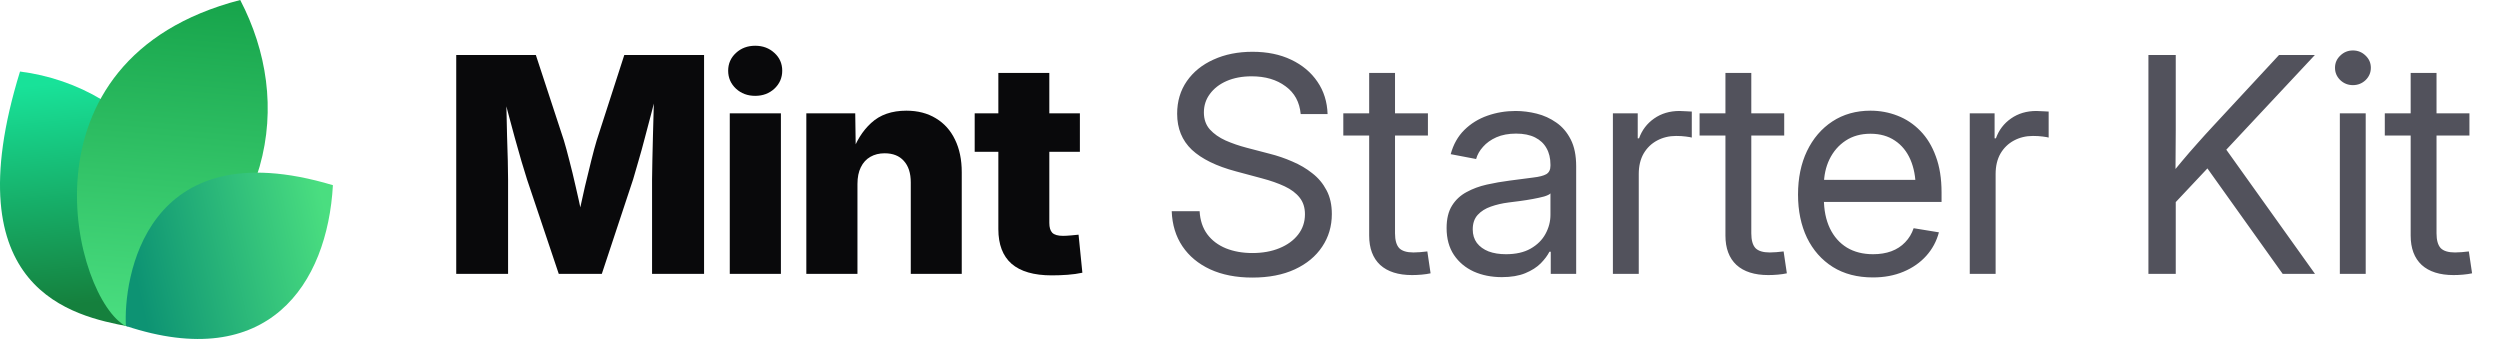
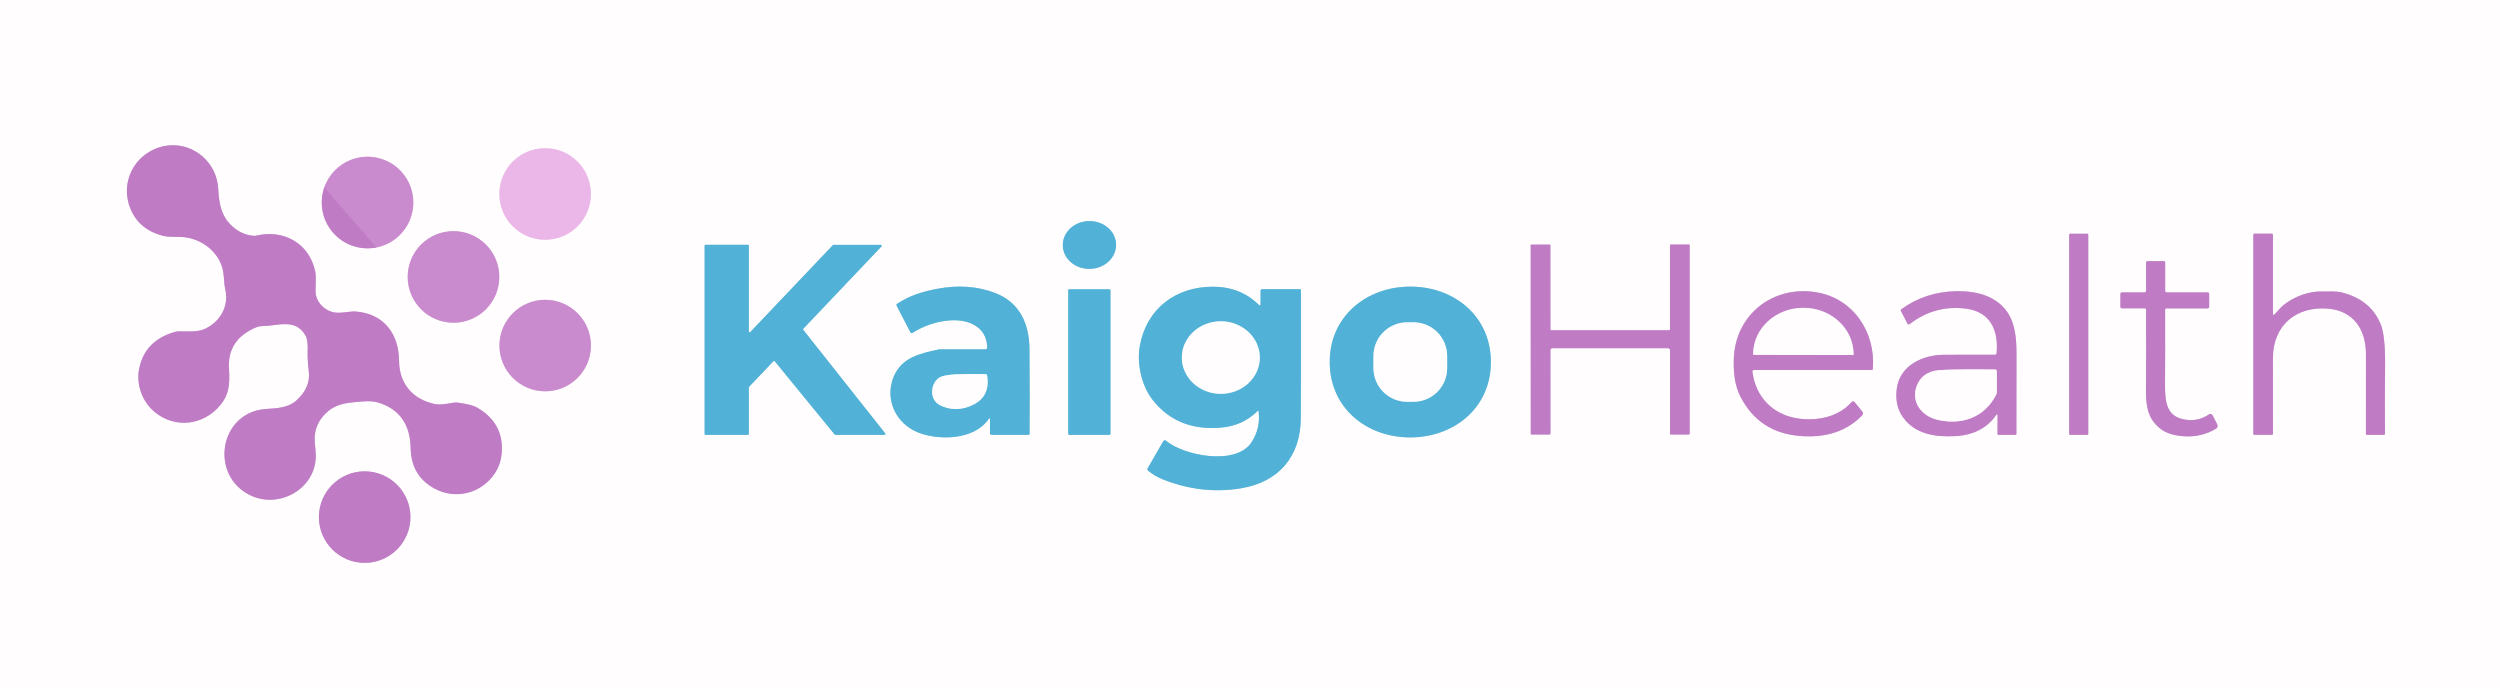
- <svg xmlns="http://www.w3.org/2000/svg" width="177" height="24" viewBox="0 0 177 24" fill="none">
-   <path d="M9.061 23.108C5.268 22.377 -3.391 20.627 1.417 5.064C9.634 6.099 16.973 14.064 9.061 23.108Z" fill="url(#paint0_linear_17557_2020)" />
-   <path d="M8.919 23.094C5.276 21.222 0.784 4.209 17.007 0C20.757 7.193 19.621 16.545 8.919 23.094Z" fill="url(#paint1_linear_17557_2020)" />
-   <path d="M8.914 23.079C8.735 19.882 10.159 9.085 23.57 13.111C23.181 20.123 18.984 26.418 8.914 23.079Z" fill="url(#paint2_linear_17557_2020)" />
-   <path d="M32.301 19.392V3.894H37.938L39.925 9.948C40.036 10.315 40.164 10.787 40.31 11.362C40.462 11.938 40.611 12.552 40.757 13.204C40.91 13.855 41.048 14.483 41.173 15.086C41.305 15.682 41.412 16.192 41.495 16.615H40.695C40.771 16.192 40.871 15.682 40.996 15.086C41.128 14.49 41.267 13.866 41.412 13.214C41.565 12.562 41.714 11.948 41.86 11.373C42.005 10.79 42.133 10.315 42.244 9.948L44.2 3.894H49.848V19.392H46.166V12.704C46.166 12.357 46.173 11.917 46.187 11.383C46.2 10.849 46.214 10.27 46.228 9.646C46.249 9.022 46.266 8.391 46.28 7.753C46.301 7.115 46.311 6.519 46.311 5.964H46.623C46.485 6.561 46.332 7.181 46.166 7.826C45.999 8.471 45.833 9.102 45.666 9.719C45.507 10.336 45.351 10.901 45.198 11.414C45.053 11.928 44.928 12.357 44.824 12.704L42.608 19.392H39.561L37.314 12.704C37.203 12.357 37.072 11.928 36.919 11.414C36.773 10.901 36.614 10.34 36.441 9.729C36.274 9.112 36.104 8.481 35.931 7.836C35.764 7.192 35.608 6.567 35.463 5.964H35.827C35.834 6.512 35.844 7.105 35.858 7.743C35.872 8.374 35.886 9.005 35.9 9.636C35.92 10.26 35.938 10.839 35.952 11.373C35.965 11.907 35.972 12.351 35.972 12.704V19.392H32.301ZM51.668 19.392V8.024H55.288V19.392H51.668ZM53.468 6.786C52.927 6.786 52.473 6.616 52.105 6.276C51.738 5.93 51.554 5.507 51.554 5.007C51.554 4.508 51.738 4.088 52.105 3.749C52.473 3.409 52.927 3.239 53.468 3.239C54.009 3.239 54.463 3.409 54.83 3.749C55.198 4.082 55.382 4.501 55.382 5.007C55.382 5.507 55.198 5.93 54.83 6.276C54.463 6.616 54.009 6.786 53.468 6.786ZM60.708 13.027V19.392H57.088V8.024H60.551L60.593 10.967H60.281C60.593 10.024 61.061 9.268 61.685 8.7C62.309 8.124 63.138 7.836 64.171 7.836C64.975 7.836 65.672 8.017 66.262 8.377C66.851 8.731 67.302 9.234 67.614 9.885C67.933 10.537 68.092 11.307 68.092 12.194V19.392H64.483V12.912C64.483 12.26 64.32 11.754 63.994 11.394C63.675 11.033 63.221 10.853 62.632 10.853C62.25 10.853 61.914 10.936 61.623 11.102C61.332 11.269 61.106 11.515 60.947 11.841C60.787 12.16 60.708 12.555 60.708 13.027ZM76.456 8.024V10.749H69.008V8.024H76.456ZM70.683 5.163H74.292V15.783C74.292 16.102 74.361 16.334 74.5 16.48C74.646 16.625 74.899 16.698 75.259 16.698C75.405 16.698 75.596 16.688 75.831 16.667C76.074 16.646 76.251 16.629 76.362 16.615L76.632 19.309C76.313 19.378 75.963 19.427 75.582 19.455C75.207 19.482 74.836 19.496 74.469 19.496C73.2 19.496 72.25 19.222 71.619 18.674C70.995 18.127 70.683 17.308 70.683 16.22V5.163Z" fill="#09090B" />
-   <path d="M88.667 19.652C87.523 19.652 86.528 19.458 85.682 19.07C84.843 18.681 84.188 18.137 83.716 17.437C83.245 16.736 82.992 15.908 82.957 14.951H84.933C84.968 15.596 85.148 16.14 85.474 16.584C85.8 17.021 86.24 17.354 86.795 17.582C87.35 17.804 87.974 17.915 88.667 17.915C89.388 17.915 90.026 17.801 90.581 17.572C91.143 17.343 91.583 17.024 91.902 16.615C92.228 16.199 92.391 15.717 92.391 15.169C92.391 14.698 92.266 14.306 92.017 13.994C91.767 13.675 91.413 13.408 90.956 13.193C90.498 12.978 89.954 12.787 89.323 12.621L87.502 12.132C86.123 11.765 85.082 11.255 84.382 10.603C83.689 9.944 83.342 9.095 83.342 8.055C83.342 7.174 83.571 6.404 84.028 5.746C84.486 5.087 85.117 4.577 85.921 4.217C86.726 3.849 87.645 3.666 88.678 3.666C89.718 3.666 90.63 3.853 91.413 4.227C92.204 4.602 92.824 5.122 93.275 5.787C93.726 6.446 93.965 7.209 93.993 8.076H92.089C92.013 7.23 91.656 6.574 91.018 6.11C90.387 5.638 89.586 5.403 88.615 5.403C87.95 5.403 87.36 5.513 86.847 5.735C86.341 5.957 85.946 6.262 85.661 6.651C85.377 7.032 85.235 7.469 85.235 7.961C85.235 8.447 85.377 8.849 85.661 9.168C85.946 9.48 86.317 9.74 86.774 9.948C87.232 10.149 87.724 10.319 88.251 10.457L89.884 10.884C90.439 11.023 90.977 11.206 91.496 11.435C92.023 11.657 92.495 11.934 92.911 12.267C93.334 12.593 93.67 12.995 93.92 13.474C94.17 13.945 94.294 14.504 94.294 15.149C94.294 16.015 94.066 16.788 93.608 17.468C93.157 18.148 92.512 18.681 91.673 19.07C90.834 19.458 89.832 19.652 88.667 19.652ZM101.097 8.024V9.594H95.106V8.024H101.097ZM96.937 5.163H98.767V16.521C98.767 17 98.865 17.347 99.059 17.562C99.26 17.77 99.6 17.874 100.078 17.874C100.21 17.874 100.366 17.867 100.546 17.853C100.733 17.832 100.903 17.815 101.056 17.801L101.285 19.351C101.097 19.392 100.886 19.423 100.65 19.444C100.414 19.465 100.189 19.475 99.974 19.475C98.996 19.475 98.244 19.236 97.717 18.758C97.197 18.272 96.937 17.579 96.937 16.677V5.163ZM106.33 19.621C105.595 19.621 104.932 19.489 104.343 19.226C103.754 18.955 103.285 18.564 102.939 18.05C102.592 17.53 102.419 16.896 102.419 16.147C102.419 15.495 102.547 14.965 102.804 14.556C103.06 14.146 103.403 13.828 103.833 13.599C104.263 13.363 104.742 13.186 105.269 13.068C105.796 12.95 106.333 12.857 106.881 12.787C107.574 12.69 108.132 12.617 108.555 12.569C108.978 12.52 109.287 12.441 109.481 12.33C109.675 12.212 109.772 12.014 109.772 11.737V11.654C109.772 11.203 109.679 10.815 109.492 10.489C109.311 10.163 109.041 9.91 108.68 9.729C108.32 9.549 107.872 9.459 107.338 9.459C106.805 9.459 106.34 9.546 105.945 9.719C105.556 9.892 105.241 10.118 104.998 10.395C104.755 10.665 104.593 10.953 104.509 11.258L102.71 10.915C102.897 10.222 103.22 9.65 103.677 9.199C104.135 8.748 104.679 8.412 105.31 8.19C105.941 7.968 106.607 7.857 107.307 7.857C107.8 7.857 108.295 7.92 108.795 8.044C109.301 8.169 109.765 8.381 110.188 8.679C110.611 8.97 110.951 9.369 111.208 9.875C111.464 10.374 111.593 11.005 111.593 11.768V19.392H109.793V17.822H109.7C109.568 18.085 109.363 18.359 109.086 18.643C108.809 18.921 108.444 19.153 107.994 19.34C107.543 19.527 106.988 19.621 106.33 19.621ZM106.621 17.998C107.321 17.998 107.904 17.867 108.368 17.603C108.84 17.333 109.19 16.986 109.419 16.563C109.654 16.133 109.772 15.682 109.772 15.211V13.692C109.703 13.769 109.554 13.841 109.325 13.911C109.096 13.973 108.829 14.032 108.524 14.088C108.226 14.143 107.921 14.192 107.609 14.233C107.304 14.275 107.033 14.309 106.798 14.337C106.354 14.393 105.938 14.49 105.549 14.628C105.168 14.76 104.86 14.954 104.624 15.211C104.388 15.467 104.27 15.811 104.27 16.241C104.27 16.615 104.367 16.934 104.561 17.198C104.762 17.461 105.04 17.662 105.393 17.801C105.747 17.933 106.156 17.998 106.621 17.998ZM114.193 19.392V8.024H115.951V9.792H116.045C116.253 9.209 116.61 8.741 117.116 8.388C117.622 8.034 118.219 7.857 118.905 7.857C119.058 7.857 119.217 7.864 119.384 7.878C119.55 7.885 119.682 7.892 119.779 7.899V9.74C119.716 9.719 119.578 9.695 119.363 9.667C119.155 9.639 118.922 9.625 118.666 9.625C118.174 9.625 117.726 9.733 117.324 9.948C116.922 10.163 116.603 10.471 116.367 10.874C116.138 11.276 116.024 11.758 116.024 12.319V19.392H114.193ZM126.322 8.024V9.594H120.33V8.024H126.322ZM122.161 5.163H123.992V16.521C123.992 17 124.089 17.347 124.283 17.562C124.484 17.77 124.824 17.874 125.302 17.874C125.434 17.874 125.59 17.867 125.77 17.853C125.958 17.832 126.127 17.815 126.28 17.801L126.509 19.351C126.322 19.392 126.11 19.423 125.874 19.444C125.639 19.465 125.413 19.475 125.198 19.475C124.221 19.475 123.468 19.236 122.941 18.758C122.421 18.272 122.161 17.579 122.161 16.677V5.163ZM132.604 19.642C131.502 19.642 130.555 19.396 129.765 18.903C128.974 18.404 128.364 17.714 127.934 16.834C127.511 15.946 127.3 14.927 127.3 13.775C127.3 12.611 127.511 11.584 127.934 10.697C128.364 9.802 128.964 9.102 129.734 8.596C130.51 8.089 131.408 7.836 132.428 7.836C133.1 7.836 133.738 7.954 134.341 8.19C134.952 8.426 135.489 8.783 135.954 9.261C136.425 9.74 136.793 10.343 137.056 11.071C137.327 11.792 137.462 12.645 137.462 13.63V14.296H128.433V12.735H136.463L135.631 13.297C135.631 12.541 135.506 11.876 135.257 11.3C135.007 10.725 134.643 10.277 134.165 9.958C133.686 9.632 133.107 9.469 132.428 9.469C131.748 9.469 131.162 9.632 130.67 9.958C130.177 10.284 129.796 10.725 129.526 11.279C129.262 11.827 129.13 12.441 129.13 13.12V14.046C129.13 14.864 129.273 15.572 129.557 16.168C129.841 16.757 130.243 17.211 130.763 17.53C131.283 17.842 131.901 17.998 132.615 17.998C133.093 17.998 133.523 17.929 133.905 17.79C134.293 17.645 134.619 17.433 134.882 17.156C135.153 16.879 135.354 16.546 135.486 16.157L137.275 16.449C137.108 17.08 136.81 17.634 136.38 18.113C135.95 18.591 135.413 18.966 134.768 19.236C134.123 19.507 133.402 19.642 132.604 19.642ZM139.459 19.392V8.024H141.217V9.792H141.311C141.519 9.209 141.876 8.741 142.382 8.388C142.888 8.034 143.485 7.857 144.171 7.857C144.324 7.857 144.483 7.864 144.649 7.878C144.816 7.885 144.948 7.892 145.045 7.899V9.74C144.982 9.719 144.844 9.695 144.629 9.667C144.421 9.639 144.188 9.625 143.932 9.625C143.439 9.625 142.992 9.733 142.59 9.948C142.188 10.163 141.869 10.471 141.633 10.874C141.404 11.276 141.29 11.758 141.29 12.319V19.392H139.459ZM153.429 14.961V12.715C153.783 12.257 154.136 11.82 154.49 11.404C154.844 10.981 155.204 10.565 155.572 10.156C155.939 9.74 156.314 9.327 156.695 8.918L161.355 3.894H163.893L157.277 10.967H157.184L153.429 14.961ZM152.108 19.392V3.894H154.043V9.241L154.022 12.559L154.043 13.505V19.392H152.108ZM161.615 19.392L155.967 11.477L157.173 9.969L163.903 19.392H161.615ZM165.661 19.392V8.024H167.492V19.392H165.661ZM166.587 6.027C166.24 6.027 165.942 5.909 165.692 5.673C165.443 5.43 165.318 5.139 165.318 4.799C165.318 4.459 165.443 4.172 165.692 3.936C165.942 3.693 166.24 3.572 166.587 3.572C166.934 3.572 167.232 3.693 167.482 3.936C167.731 4.172 167.856 4.459 167.856 4.799C167.856 5.139 167.731 5.43 167.482 5.673C167.232 5.909 166.934 6.027 166.587 6.027ZM174.836 8.024V9.594H168.844V8.024H174.836ZM170.675 5.163H172.506V16.521C172.506 17 172.603 17.347 172.797 17.562C172.998 17.77 173.338 17.874 173.816 17.874C173.948 17.874 174.104 17.867 174.284 17.853C174.472 17.832 174.641 17.815 174.794 17.801L175.023 19.351C174.836 19.392 174.624 19.423 174.388 19.444C174.153 19.465 173.927 19.475 173.712 19.475C172.735 19.475 171.982 19.236 171.455 18.758C170.935 18.272 170.675 17.579 170.675 16.677V5.163Z" fill="#52525C" />
-   <defs>
-     <linearGradient id="paint0_linear_17557_2020" x1="3.776" y1="5.916" x2="5.232" y2="21.559" gradientUnits="userSpaceOnUse">
-       <stop stop-color="#18E299" />
-       <stop offset="1" stop-color="#15803D" />
-     </linearGradient>
-     <linearGradient id="paint1_linear_17557_2020" x1="12.171" y1="-0.718" x2="10.19" y2="22.983" gradientUnits="userSpaceOnUse">
-       <stop stop-color="#16A34A" />
-       <stop offset="1" stop-color="#4ADE80" />
-     </linearGradient>
-     <linearGradient id="paint2_linear_17557_2020" x1="23.133" y1="15.353" x2="9.338" y2="18.52" gradientUnits="userSpaceOnUse">
-       <stop stop-color="#4ADE80" />
-       <stop offset="1" stop-color="#0D9373" />
-     </linearGradient>
-   </defs>
+ <svg xmlns="http://www.w3.org/2000/svg" version="1.1" viewBox="0.00 0.00 946.00 260.00">
+   <g stroke-width="2.00" fill="none" stroke-linecap="butt">
+     <path stroke="#dfbde2" vector-effect="non-scaling-stroke" d="   M 96.04 89.23   Q 92.22 88.94 89.10 86.62   C 84.03 82.85 82.90 77.81 82.59 71.63   C 81.96 59.28 69.44 51.34 58.07 56.62   C 49.56 60.58 45.81 70.33 49.35 78.96   Q 52.62 86.94 61.79 89.27   Q 63.33 89.66 67.75 89.65   C 76.34 89.62 84.06 95.98 84.65 104.28   Q 84.94 108.36 85.20 109.37   C 86.84 115.76 83.25 121.89 77.49 124.46   C 74.59 125.75 71.10 125.39 67.80 125.39   A 6.47 6.34 -52.4 0 0 66.03 125.64   Q 54.94 128.83 52.70 139.31   C 51.42 145.32 53.73 151.91 58.51 155.89   C 66.13 162.25 76.99 161.02 83.33 153.34   C 86.67 149.31 87.01 145.60 86.65 139.37   Q 86.01 128.47 96.89 123.88   A 6.03 5.98 -56.8 0 1 99.14 123.40   C 105.30 123.33 111.66 120.35 115.54 126.85   Q 116.63 128.67 116.42 132.92   Q 116.28 135.70 116.85 140.50   Q 117.60 146.70 112.08 151.61   C 109.14 154.23 104.80 154.53 101.00 154.73   C 82.74 155.69 78.96 180.50 95.31 187.69   C 106.17 192.48 119.67 184.65 119.50 172.26   C 119.47 169.82 118.89 167.08 119.11 164.88   Q 119.68 159.18 124.43 155.38   C 128.09 152.46 132.31 152.35 137.19 151.92   Q 140.83 151.59 143.26 152.36   Q 155.14 156.10 155.40 169.63   Q 155.60 180.12 164.47 184.89   C 172.58 189.24 182.32 186.64 187.32 178.99   Q 190.21 174.58 189.88 168.49   Q 189.38 159.33 180.53 154.22   Q 178.56 153.08 173.17 152.35   A 5.13 4.98 -45.8 0 0 171.47 152.40   Q 166.66 153.34 164.52 152.89   C 156.11 151.09 151.07 145.13 151.01 136.64   C 150.94 126.13 145.09 118.75 134.76 117.89   C 132.17 117.68 128.53 118.85 125.77 118.08   C 122.30 117.11 119.43 114.00 119.40 110.18   C 119.38 107.75 119.73 104.65 119.22 102.44   C 116.86 92.04 107.41 86.74 97.03 89.15   A 3.14 3.09 -49.1 0 1 96.04 89.23" />
+     <path stroke="#f5daf3" vector-effect="non-scaling-stroke" d="   M 223.60 73.40   A 17.32 17.32 0.0 0 0 206.28 56.08   A 17.32 17.32 0.0 0 0 188.96 73.40   A 17.32 17.32 0.0 0 0 206.28 90.72   A 17.32 17.32 0.0 0 0 223.60 73.40" />
+     <path stroke="#dfbde2" vector-effect="non-scaling-stroke" d="   M 122.71 70.95   A 17.35 17.33 32.1 0 0 126.84 88.91   A 17.36 17.34 -28.1 0 0 142.45 93.64" />
+     <path stroke="#e5c4e6" vector-effect="non-scaling-stroke" d="   M 142.45 93.64   A 17.37 17.32 14.4 0 0 152.32 87.81   A 17.33 17.32 -45.9 0 0 151.95 65.04   A 17.33 17.32 57.9 0 0 132.57 60.58   A 17.33 17.33 0.0 0 0 122.71 70.95" />
+     <path stroke="#c584ca" vector-effect="non-scaling-stroke" d="   M 142.45 93.64   L 122.71 70.95" />
+     <path stroke="#a8d7ea" vector-effect="non-scaling-stroke" d="   M 422.318 92.507   A 10.08 9.05 -1.1 0 0 412.066 83.652   A 10.08 9.05 -1.1 0 0 402.162 92.894   A 10.08 9.05 -1.1 0 0 412.414 101.748   A 10.08 9.05 -1.1 0 0 422.318 92.507" />
+     <path stroke="#e5c4e6" vector-effect="non-scaling-stroke" d="   M 188.93 104.79   A 17.33 17.33 0.0 0 0 171.60 87.46   A 17.33 17.33 0.0 0 0 154.27 104.79   A 17.33 17.33 0.0 0 0 171.60 122.12   A 17.33 17.33 0.0 0 0 188.93 104.79" />
+     <path stroke="#dfbde2" vector-effect="non-scaling-stroke" d="   M 790.20 88.81   A 0.36 0.36 0.0 0 0 789.84 88.45   L 783.34 88.45   A 0.36 0.36 0.0 0 0 782.98 88.81   L 782.98 164.19   A 0.36 0.36 0.0 0 0 783.34 164.55   L 789.84 164.55   A 0.36 0.36 0.0 0 0 790.20 164.19   L 790.20 88.81" />
+     <path stroke="#dfbde2" vector-effect="non-scaling-stroke" d="   M 860.09 118.93   L 860.09 88.84   A 0.41 0.41 0.0 0 0 859.68 88.43   L 853.07 88.43   A 0.41 0.41 0.0 0 0 852.66 88.84   L 852.66 164.24   A 0.30 0.30 0.0 0 0 852.96 164.54   L 859.79 164.54   A 0.30 0.30 0.0 0 0 860.09 164.24   Q 860.10 144.72 860.08 135.49   C 860.06 123.13 868.90 115.73 881.00 116.80   C 890.71 117.65 895.26 124.80 895.28 134.00   Q 895.32 151.45 895.26 164.14   A 0.41 0.40 0.7 0 0 895.67 164.55   L 902.04 164.55   A 0.45 0.45 0.0 0 0 902.49 164.10   Q 902.35 151.87 902.51 139.52   Q 902.67 127.22 900.91 122.83   Q 897.13 113.44 886.15 110.67   C 883.82 110.08 881.26 110.38 878.99 110.30   C 873.76 110.11 868.39 112.12 864.34 115.24   C 862.68 116.52 861.63 118.15 860.48 119.11   A 0.24 0.24 0.0 0 1 860.09 118.93" />
+     <path stroke="#a8d7ea" vector-effect="non-scaling-stroke" d="   M 315.84 164.43   A 0.34 0.34 0.0 0 0 316.10 164.55   L 334.71 164.55   A 0.34 0.34 0.0 0 0 334.97 164.00   L 303.96 124.82   A 0.34 0.34 0.0 0 1 303.98 124.38   L 333.57 93.23   A 0.34 0.34 0.0 0 0 333.33 92.66   L 315.40 92.66   A 0.34 0.34 0.0 0 0 315.15 92.77   L 283.95 125.61   A 0.34 0.34 0.0 0 1 283.36 125.38   L 283.36 92.97   A 0.34 0.34 0.0 0 0 283.02 92.63   L 266.97 92.63   A 0.34 0.34 0.0 0 0 266.63 92.97   L 266.63 164.21   A 0.34 0.34 0.0 0 0 266.97 164.55   L 283.01 164.55   A 0.34 0.34 0.0 0 0 283.35 164.21   L 283.35 146.62   A 0.34 0.34 0.0 0 1 283.44 146.38   L 292.66 136.68   A 0.34 0.34 0.0 0 1 293.17 136.70   L 315.84 164.43" />
+     <path stroke="#dfbde2" vector-effect="non-scaling-stroke" d="   M 609.30 131.77   Q 630.25 131.77 631.23 131.77   A 0.71 0.70 0.2 0 1 631.93 132.47   L 631.93 164.04   A 0.39 0.39 0.0 0 0 632.32 164.43   L 638.99 164.43   A 0.39 0.39 0.0 0 0 639.38 164.04   L 639.38 92.77   A 0.23 0.23 0.0 0 0 639.15 92.54   L 632.19 92.54   A 0.27 0.27 0.0 0 0 631.92 92.81   L 631.92 124.54   A 0.42 0.41 -89.9 0 1 631.51 124.96   Q 628.67 124.97 609.30 124.97   Q 589.93 124.98 587.09 124.97   A 0.42 0.41 89.9 0 1 586.68 124.55   L 586.67 92.82   A 0.27 0.27 0.0 0 0 586.40 92.55   L 579.44 92.55   A 0.23 0.23 0.0 0 0 579.21 92.78   L 579.24 164.05   A 0.39 0.39 0.0 0 0 579.63 164.44   L 586.30 164.44   A 0.39 0.39 0.0 0 0 586.69 164.05   L 586.68 132.48   A 0.71 0.70 -0.2 0 1 587.38 131.77   Q 588.35 131.77 609.30 131.77" />
+     <path stroke="#dfbde2" vector-effect="non-scaling-stroke" d="   M 818.82 98.82   L 812.60 98.82   A 0.53 0.53 0.0 0 0 812.07 99.35   L 812.07 110.07   A 0.57 0.57 0.0 0 1 811.50 110.64   L 802.95 110.64   A 0.59 0.59 0.0 0 0 802.36 111.23   L 802.36 116.09   A 0.59 0.59 0.0 0 0 802.95 116.68   L 811.67 116.68   A 0.38 0.38 0.0 0 1 812.05 117.05   Q 812.17 132.64 812.04 146.75   C 811.98 153.32 812.48 158.40 817.67 162.36   Q 820.53 164.55 825.70 165.03   Q 832.80 165.69 838.55 162.21   A 1.24 1.23 -29.4 0 0 839.01 160.59   L 837.21 157.12   A 0.91 0.91 0.0 0 0 835.89 156.79   Q 832.28 159.28 827.99 158.92   C 819.94 158.25 819.18 152.64 819.24 145.35   Q 819.33 135.17 819.28 117.17   A 0.48 0.48 0.0 0 1 819.76 116.69   L 835.37 116.69   A 0.59 0.58 -90.0 0 0 835.95 116.10   L 835.95 111.17   A 0.53 0.53 0.0 0 0 835.42 110.64   L 819.89 110.64   A 0.59 0.59 0.0 0 1 819.30 110.05   L 819.30 99.30   A 0.48 0.48 0.0 0 0 818.82 98.82" />
+     <path stroke="#a8d7ea" vector-effect="non-scaling-stroke" d="   M 374.62 158.44   L 374.62 163.97   A 0.58 0.57 90.0 0 0 375.19 164.55   L 389.19 164.55   A 0.39 0.39 0.0 0 0 389.58 164.16   Q 389.70 151.06 389.55 132.01   C 389.47 122.57 385.86 114.51 376.79 110.96   Q 366.73 107.02 354.71 109.27   C 348.83 110.38 344.18 111.91 339.50 114.91   A 0.59 0.59 0.0 0 0 339.29 115.68   L 344.49 125.72   A 0.58 0.58 0.0 0 0 345.32 125.95   Q 351.38 122.11 358.46 121.32   C 365.72 120.50 373.46 123.20 373.56 131.56   A 0.61 0.61 0.0 0 1 372.95 132.18   L 355.61 132.18   A 1.40 1.26 -48.1 0 0 355.33 132.21   C 348.03 133.75 341.08 135.31 338.10 142.71   C 334.66 151.25 339.11 160.42 347.53 163.70   C 355.17 166.68 368.78 166.65 374.26 158.34   A 0.20 0.19 -28.8 0 1 374.62 158.44" />
+     <path stroke="#a8d7ea" vector-effect="non-scaling-stroke" d="   M 476.41 115.43   Q 469.45 108.50 458.97 108.49   C 445.00 108.48 433.91 116.69 431.32 130.81   C 430.10 137.46 431.89 145.97 436.28 151.48   Q 445.74 163.34 462.30 161.78   Q 470.39 161.02 475.90 155.49   A 0.21 0.20 63.8 0 1 476.25 155.61   Q 477.07 161.96 473.62 167.30   C 467.70 176.47 447.63 172.30 441.21 166.76   A 0.67 0.67 0.0 0 0 440.20 166.93   L 434.30 177.16   A 0.76 0.75 35.1 0 0 434.47 178.12   Q 436.83 180.11 439.87 181.33   Q 454.64 187.26 469.67 184.76   C 483.86 182.40 492.08 172.74 492.21 158.49   Q 492.36 140.60 492.27 109.79   A 0.36 0.35 0.0 0 0 491.91 109.44   L 477.51 109.44   A 0.52 0.51 -90.0 0 0 477.00 109.96   L 477.00 115.19   A 0.35 0.34 22.5 0 1 476.41 115.43" />
+     <path stroke="#a8d7ea" vector-effect="non-scaling-stroke" d="   M 503.17 137.13   C 503.25 154.43 517.18 165.59 533.79 165.51   C 550.40 165.44 564.23 154.14 564.15 136.84   C 564.06 119.55 550.13 108.38 533.52 108.46   C 516.91 108.54 503.08 119.84 503.17 137.13" />
+     <path stroke="#a8d7ea" vector-effect="non-scaling-stroke" d="   M 420.19 109.84   A 0.39 0.39 0.0 0 0 419.80 109.45   L 404.62 109.45   A 0.39 0.39 0.0 0 0 404.23 109.84   L 404.23 164.16   A 0.39 0.39 0.0 0 0 404.62 164.55   L 419.80 164.55   A 0.39 0.39 0.0 0 0 420.19 164.16   L 420.19 109.84" />
+     <path stroke="#dfbde2" vector-effect="non-scaling-stroke" d="   M 700.63 152.15   C 695.75 157.77 687.59 159.44 680.31 158.34   C 670.83 156.91 664.33 150.24 663.11 140.65   A 0.57 0.56 86.4 0 1 663.67 140.01   L 708.21 140.01   A 0.48 0.48 0.0 0 0 708.69 139.56   C 709.77 125.49 701.11 112.76 687.09 110.56   C 670.63 107.96 656.43 119.29 656.06 136.13   C 655.95 140.97 656.38 145.82 658.61 150.13   Q 665.57 163.67 681.04 164.97   Q 695.87 166.21 704.66 157.16   A 1.05 1.04 -42.9 0 0 704.72 155.76   L 701.79 152.17   A 0.76 0.76 0.0 0 0 700.63 152.15" />
+     <path stroke="#dfbde2" vector-effect="non-scaling-stroke" d="   M 755.87 157.01   L 755.87 164.31   A 0.25 0.25 0.0 0 0 756.12 164.56   L 762.70 164.56   A 0.31 0.30 -90.0 0 0 763.00 164.25   Q 762.97 146.62 763.04 134.84   C 763.10 125.38 762.03 117.54 753.84 113.00   Q 748.48 110.02 740.01 110.20   C 732.55 110.37 725.49 112.57 719.40 117.08   A 0.42 0.41 58.1 0 0 719.28 117.61   L 721.81 122.50   A 0.50 0.49 57.8 0 0 722.55 122.67   Q 732.12 115.28 743.96 116.80   C 753.28 117.99 756.33 125.15 755.50 133.72   A 0.56 0.56 0.0 0 1 754.94 134.22   Q 736.84 134.26 735.74 134.25   C 727.75 134.23 719.00 138.15 717.77 146.87   Q 716.85 153.41 720.11 157.93   C 724.70 164.30 732.31 165.46 740.02 165.02   Q 750.30 164.44 755.47 156.88   A 0.22 0.22 0.0 0 1 755.87 157.01" />
+     <path stroke="#e5c4e6" vector-effect="non-scaling-stroke" d="   M 223.61 130.76   A 17.31 17.31 0.0 0 0 206.30 113.45   A 17.31 17.31 0.0 0 0 188.99 130.76   A 17.31 17.31 0.0 0 0 206.30 148.07   A 17.31 17.31 0.0 0 0 223.61 130.76" />
+     <path stroke="#dfbde2" vector-effect="non-scaling-stroke" d="   M 155.31 195.67   A 17.32 17.32 0.0 0 0 137.99 178.35   A 17.32 17.32 0.0 0 0 120.67 195.67   A 17.32 17.32 0.0 0 0 137.99 212.99   A 17.32 17.32 0.0 0 0 155.31 195.67" />
+     <path stroke="#a8d7ea" vector-effect="non-scaling-stroke" d="   M 372.96 141.57   Q 366.59 141.41 362.02 141.63   Q 356.86 141.88 355.32 142.96   C 351.90 145.35 351.71 151.34 355.67 153.31   Q 361.31 156.11 367.36 153.57   Q 374.92 150.39 373.50 142.04   A 0.57 0.56 85.6 0 0 372.96 141.57" />
+     <path stroke="#a8d7ea" vector-effect="non-scaling-stroke" d="   M 447.21 135.223   A 14.75 13.72 -179.7 0 0 461.888 149.02   A 14.75 13.72 -179.7 0 0 476.71 135.377   A 14.75 13.72 -179.7 0 0 462.032 121.58   A 14.75 13.72 -179.7 0 0 447.21 135.223" />
+     <path stroke="#a8d7ea" vector-effect="non-scaling-stroke" d="   M 547.60 134.71   A 12.74 12.74 0.0 0 0 534.86 121.97   L 532.46 121.97   A 12.74 12.74 0.0 0 0 519.72 134.71   L 519.72 139.29   A 12.74 12.74 0.0 0 0 532.46 152.03   L 534.86 152.03   A 12.74 12.74 0.0 0 0 547.60 139.29   L 547.60 134.71" />
+     <path stroke="#dfbde2" vector-effect="non-scaling-stroke" d="   M 663.53 134.28   L 701.25 134.34   A 0.13 0.13 0.0 0 0 701.38 134.21   L 701.38 134.05   A 18.97 17.53 0.1 0 0 682.45 116.49   L 682.41 116.49   A 18.97 17.53 0.1 0 0 663.40 133.99   L 663.40 134.15   A 0.13 0.13 0.0 0 0 663.53 134.28" />
+     <path stroke="#dfbde2" vector-effect="non-scaling-stroke" d="   M 754.93 139.82   Q 738.56 139.65 733.59 140.09   Q 727.30 140.66 725.27 146.11   C 723.01 152.21 727.22 157.45 733.14 158.85   C 742.25 161.00 751.00 158.04 755.40 149.24   A 2.06 1.96 59.5 0 0 755.61 148.34   L 755.61 140.50   A 0.68 0.68 0.0 0 0 754.93 139.82" />
+   </g>
+   <path fill="#fffdfe" d="   M 946.00 0.00   L 946.00 260.00   L 0.00 260.00   L 0.00 0.00   L 946.00 0.00   Z   M 96.04 89.23   Q 92.22 88.94 89.10 86.62   C 84.03 82.85 82.90 77.81 82.59 71.63   C 81.96 59.28 69.44 51.34 58.07 56.62   C 49.56 60.58 45.81 70.33 49.35 78.96   Q 52.62 86.94 61.79 89.27   Q 63.33 89.66 67.75 89.65   C 76.34 89.62 84.06 95.98 84.65 104.28   Q 84.94 108.36 85.20 109.37   C 86.84 115.76 83.25 121.89 77.49 124.46   C 74.59 125.75 71.10 125.39 67.80 125.39   A 6.47 6.34 -52.4 0 0 66.03 125.64   Q 54.94 128.83 52.70 139.31   C 51.42 145.32 53.73 151.91 58.51 155.89   C 66.13 162.25 76.99 161.02 83.33 153.34   C 86.67 149.31 87.01 145.60 86.65 139.37   Q 86.01 128.47 96.89 123.88   A 6.03 5.98 -56.8 0 1 99.14 123.40   C 105.30 123.33 111.66 120.35 115.54 126.85   Q 116.63 128.67 116.42 132.92   Q 116.28 135.70 116.85 140.50   Q 117.60 146.70 112.08 151.61   C 109.14 154.23 104.80 154.53 101.00 154.73   C 82.74 155.69 78.96 180.50 95.31 187.69   C 106.17 192.48 119.67 184.65 119.50 172.26   C 119.47 169.82 118.89 167.08 119.11 164.88   Q 119.68 159.18 124.43 155.38   C 128.09 152.46 132.31 152.35 137.19 151.92   Q 140.83 151.59 143.26 152.36   Q 155.14 156.10 155.40 169.63   Q 155.60 180.12 164.47 184.89   C 172.58 189.24 182.32 186.64 187.32 178.99   Q 190.21 174.58 189.88 168.49   Q 189.38 159.33 180.53 154.22   Q 178.56 153.08 173.17 152.35   A 5.13 4.98 -45.8 0 0 171.47 152.40   Q 166.66 153.34 164.52 152.89   C 156.11 151.09 151.07 145.13 151.01 136.64   C 150.94 126.13 145.09 118.75 134.76 117.89   C 132.17 117.68 128.53 118.85 125.77 118.08   C 122.30 117.11 119.43 114.00 119.40 110.18   C 119.38 107.75 119.73 104.65 119.22 102.44   C 116.86 92.04 107.41 86.74 97.03 89.15   A 3.14 3.09 -49.1 0 1 96.04 89.23   Z   M 223.60 73.40   A 17.32 17.32 0.0 0 0 206.28 56.08   A 17.32 17.32 0.0 0 0 188.96 73.40   A 17.32 17.32 0.0 0 0 206.28 90.72   A 17.32 17.32 0.0 0 0 223.60 73.40   Z   M 122.71 70.95   A 17.35 17.33 32.1 0 0 126.84 88.91   A 17.36 17.34 -28.1 0 0 142.45 93.64   A 17.37 17.32 14.4 0 0 152.32 87.81   A 17.33 17.32 -45.9 0 0 151.95 65.04   A 17.33 17.32 57.9 0 0 132.57 60.58   A 17.33 17.33 0.0 0 0 122.71 70.95   Z   M 422.318 92.507   A 10.08 9.05 -1.1 0 0 412.066 83.652   A 10.08 9.05 -1.1 0 0 402.162 92.894   A 10.08 9.05 -1.1 0 0 412.414 101.748   A 10.08 9.05 -1.1 0 0 422.318 92.507   Z   M 188.93 104.79   A 17.33 17.33 0.0 0 0 171.60 87.46   A 17.33 17.33 0.0 0 0 154.27 104.79   A 17.33 17.33 0.0 0 0 171.60 122.12   A 17.33 17.33 0.0 0 0 188.93 104.79   Z   M 790.20 88.81   A 0.36 0.36 0.0 0 0 789.84 88.45   L 783.34 88.45   A 0.36 0.36 0.0 0 0 782.98 88.81   L 782.98 164.19   A 0.36 0.36 0.0 0 0 783.34 164.55   L 789.84 164.55   A 0.36 0.36 0.0 0 0 790.20 164.19   L 790.20 88.81   Z   M 860.09 118.93   L 860.09 88.84   A 0.41 0.41 0.0 0 0 859.68 88.43   L 853.07 88.43   A 0.41 0.41 0.0 0 0 852.66 88.84   L 852.66 164.24   A 0.30 0.30 0.0 0 0 852.96 164.54   L 859.79 164.54   A 0.30 0.30 0.0 0 0 860.09 164.24   Q 860.10 144.72 860.08 135.49   C 860.06 123.13 868.90 115.73 881.00 116.80   C 890.71 117.65 895.26 124.80 895.28 134.00   Q 895.32 151.45 895.26 164.14   A 0.41 0.40 0.7 0 0 895.67 164.55   L 902.04 164.55   A 0.45 0.45 0.0 0 0 902.49 164.10   Q 902.35 151.87 902.51 139.52   Q 902.67 127.22 900.91 122.83   Q 897.13 113.44 886.15 110.67   C 883.82 110.08 881.26 110.38 878.99 110.30   C 873.76 110.11 868.39 112.12 864.34 115.24   C 862.68 116.52 861.63 118.15 860.48 119.11   A 0.24 0.24 0.0 0 1 860.09 118.93   Z   M 315.84 164.43   A 0.34 0.34 0.0 0 0 316.10 164.55   L 334.71 164.55   A 0.34 0.34 0.0 0 0 334.97 164.00   L 303.96 124.82   A 0.34 0.34 0.0 0 1 303.98 124.38   L 333.57 93.23   A 0.34 0.34 0.0 0 0 333.33 92.66   L 315.40 92.66   A 0.34 0.34 0.0 0 0 315.15 92.77   L 283.95 125.61   A 0.34 0.34 0.0 0 1 283.36 125.38   L 283.36 92.97   A 0.34 0.34 0.0 0 0 283.02 92.63   L 266.97 92.63   A 0.34 0.34 0.0 0 0 266.63 92.97   L 266.63 164.21   A 0.34 0.34 0.0 0 0 266.97 164.55   L 283.01 164.55   A 0.34 0.34 0.0 0 0 283.35 164.21   L 283.35 146.62   A 0.34 0.34 0.0 0 1 283.44 146.38   L 292.66 136.68   A 0.34 0.34 0.0 0 1 293.17 136.70   L 315.84 164.43   Z   M 609.30 131.77   Q 630.25 131.77 631.23 131.77   A 0.71 0.70 0.2 0 1 631.93 132.47   L 631.93 164.04   A 0.39 0.39 0.0 0 0 632.32 164.43   L 638.99 164.43   A 0.39 0.39 0.0 0 0 639.38 164.04   L 639.38 92.77   A 0.23 0.23 0.0 0 0 639.15 92.54   L 632.19 92.54   A 0.27 0.27 0.0 0 0 631.92 92.81   L 631.92 124.54   A 0.42 0.41 -89.9 0 1 631.51 124.96   Q 628.67 124.97 609.30 124.97   Q 589.93 124.98 587.09 124.97   A 0.42 0.41 89.9 0 1 586.68 124.55   L 586.67 92.82   A 0.27 0.27 0.0 0 0 586.40 92.55   L 579.44 92.55   A 0.23 0.23 0.0 0 0 579.21 92.78   L 579.24 164.05   A 0.39 0.39 0.0 0 0 579.63 164.44   L 586.30 164.44   A 0.39 0.39 0.0 0 0 586.69 164.05   L 586.68 132.48   A 0.71 0.70 -0.2 0 1 587.38 131.77   Q 588.35 131.77 609.30 131.77   Z   M 818.82 98.82   L 812.60 98.82   A 0.53 0.53 0.0 0 0 812.07 99.35   L 812.07 110.07   A 0.57 0.57 0.0 0 1 811.50 110.64   L 802.95 110.64   A 0.59 0.59 0.0 0 0 802.36 111.23   L 802.36 116.09   A 0.59 0.59 0.0 0 0 802.95 116.68   L 811.67 116.68   A 0.38 0.38 0.0 0 1 812.05 117.05   Q 812.17 132.64 812.04 146.75   C 811.98 153.32 812.48 158.40 817.67 162.36   Q 820.53 164.55 825.70 165.03   Q 832.80 165.69 838.55 162.21   A 1.24 1.23 -29.4 0 0 839.01 160.59   L 837.21 157.12   A 0.91 0.91 0.0 0 0 835.89 156.79   Q 832.28 159.28 827.99 158.92   C 819.94 158.25 819.18 152.64 819.24 145.35   Q 819.33 135.17 819.28 117.17   A 0.48 0.48 0.0 0 1 819.76 116.69   L 835.37 116.69   A 0.59 0.58 -90.0 0 0 835.95 116.10   L 835.95 111.17   A 0.53 0.53 0.0 0 0 835.42 110.64   L 819.89 110.64   A 0.59 0.59 0.0 0 1 819.30 110.05   L 819.30 99.30   A 0.48 0.48 0.0 0 0 818.82 98.82   Z   M 374.62 158.44   L 374.62 163.97   A 0.58 0.57 90.0 0 0 375.19 164.55   L 389.19 164.55   A 0.39 0.39 0.0 0 0 389.58 164.16   Q 389.70 151.06 389.55 132.01   C 389.47 122.57 385.86 114.51 376.79 110.96   Q 366.73 107.02 354.71 109.27   C 348.83 110.38 344.18 111.91 339.50 114.91   A 0.59 0.59 0.0 0 0 339.29 115.68   L 344.49 125.72   A 0.58 0.58 0.0 0 0 345.32 125.95   Q 351.38 122.11 358.46 121.32   C 365.72 120.50 373.46 123.20 373.56 131.56   A 0.61 0.61 0.0 0 1 372.95 132.18   L 355.61 132.18   A 1.40 1.26 -48.1 0 0 355.33 132.21   C 348.03 133.75 341.08 135.31 338.10 142.71   C 334.66 151.25 339.11 160.42 347.53 163.70   C 355.17 166.68 368.78 166.65 374.26 158.34   A 0.20 0.19 -28.8 0 1 374.62 158.44   Z   M 476.41 115.43   Q 469.45 108.50 458.97 108.49   C 445.00 108.48 433.91 116.69 431.32 130.81   C 430.10 137.46 431.89 145.97 436.28 151.48   Q 445.74 163.34 462.30 161.78   Q 470.39 161.02 475.90 155.49   A 0.21 0.20 63.8 0 1 476.25 155.61   Q 477.07 161.96 473.62 167.30   C 467.70 176.47 447.63 172.30 441.21 166.76   A 0.67 0.67 0.0 0 0 440.20 166.93   L 434.30 177.16   A 0.76 0.75 35.1 0 0 434.47 178.12   Q 436.83 180.11 439.87 181.33   Q 454.64 187.26 469.67 184.76   C 483.86 182.40 492.08 172.74 492.21 158.49   Q 492.36 140.60 492.27 109.79   A 0.36 0.35 0.0 0 0 491.91 109.44   L 477.51 109.44   A 0.52 0.51 -90.0 0 0 477.00 109.96   L 477.00 115.19   A 0.35 0.34 22.5 0 1 476.41 115.43   Z   M 503.17 137.13   C 503.25 154.43 517.18 165.59 533.79 165.51   C 550.40 165.44 564.23 154.14 564.15 136.84   C 564.06 119.55 550.13 108.38 533.52 108.46   C 516.91 108.54 503.08 119.84 503.17 137.13   Z   M 420.19 109.84   A 0.39 0.39 0.0 0 0 419.80 109.45   L 404.62 109.45   A 0.39 0.39 0.0 0 0 404.23 109.84   L 404.23 164.16   A 0.39 0.39 0.0 0 0 404.62 164.55   L 419.80 164.55   A 0.39 0.39 0.0 0 0 420.19 164.16   L 420.19 109.84   Z   M 700.63 152.15   C 695.75 157.77 687.59 159.44 680.31 158.34   C 670.83 156.91 664.33 150.24 663.11 140.65   A 0.57 0.56 86.4 0 1 663.67 140.01   L 708.21 140.01   A 0.48 0.48 0.0 0 0 708.69 139.56   C 709.77 125.49 701.11 112.76 687.09 110.56   C 670.63 107.96 656.43 119.29 656.06 136.13   C 655.95 140.97 656.38 145.82 658.61 150.13   Q 665.57 163.67 681.04 164.97   Q 695.87 166.21 704.66 157.16   A 1.05 1.04 -42.9 0 0 704.72 155.76   L 701.79 152.17   A 0.76 0.76 0.0 0 0 700.63 152.15   Z   M 755.87 157.01   L 755.87 164.31   A 0.25 0.25 0.0 0 0 756.12 164.56   L 762.70 164.56   A 0.31 0.30 -90.0 0 0 763.00 164.25   Q 762.97 146.62 763.04 134.84   C 763.10 125.38 762.03 117.54 753.84 113.00   Q 748.48 110.02 740.01 110.20   C 732.55 110.37 725.49 112.57 719.40 117.08   A 0.42 0.41 58.1 0 0 719.28 117.61   L 721.81 122.50   A 0.50 0.49 57.8 0 0 722.55 122.67   Q 732.12 115.28 743.96 116.80   C 753.28 117.99 756.33 125.15 755.50 133.72   A 0.56 0.56 0.0 0 1 754.94 134.22   Q 736.84 134.26 735.74 134.25   C 727.75 134.23 719.00 138.15 717.77 146.87   Q 716.85 153.41 720.11 157.93   C 724.70 164.30 732.31 165.46 740.02 165.02   Q 750.30 164.44 755.47 156.88   A 0.22 0.22 0.0 0 1 755.87 157.01   Z   M 223.61 130.76   A 17.31 17.31 0.0 0 0 206.30 113.45   A 17.31 17.31 0.0 0 0 188.99 130.76   A 17.31 17.31 0.0 0 0 206.30 148.07   A 17.31 17.31 0.0 0 0 223.61 130.76   Z   M 155.31 195.67   A 17.32 17.32 0.0 0 0 137.99 178.35   A 17.32 17.32 0.0 0 0 120.67 195.67   A 17.32 17.32 0.0 0 0 137.99 212.99   A 17.32 17.32 0.0 0 0 155.31 195.67   Z" />
+   <path fill="#bf7cc5" d="   M 97.03 89.15   C 107.41 86.74 116.86 92.04 119.22 102.44   C 119.73 104.65 119.38 107.75 119.40 110.18   C 119.43 114.00 122.30 117.11 125.77 118.08   C 128.53 118.85 132.17 117.68 134.76 117.89   C 145.09 118.75 150.94 126.13 151.01 136.64   C 151.07 145.13 156.11 151.09 164.52 152.89   Q 166.66 153.34 171.47 152.40   A 5.13 4.98 -45.8 0 1 173.17 152.35   Q 178.56 153.08 180.53 154.22   Q 189.38 159.33 189.88 168.49   Q 190.21 174.58 187.32 178.99   C 182.32 186.64 172.58 189.24 164.47 184.89   Q 155.60 180.12 155.40 169.63   Q 155.14 156.10 143.26 152.36   Q 140.83 151.59 137.19 151.92   C 132.31 152.35 128.09 152.46 124.43 155.38   Q 119.68 159.18 119.11 164.88   C 118.89 167.08 119.47 169.82 119.50 172.26   C 119.67 184.65 106.17 192.48 95.31 187.69   C 78.96 180.50 82.74 155.69 101.00 154.73   C 104.80 154.53 109.14 154.23 112.08 151.61   Q 117.60 146.70 116.85 140.50   Q 116.28 135.70 116.42 132.92   Q 116.63 128.67 115.54 126.85   C 111.66 120.35 105.30 123.33 99.14 123.40   A 6.03 5.98 -56.8 0 0 96.89 123.88   Q 86.01 128.47 86.65 139.37   C 87.01 145.60 86.67 149.31 83.33 153.34   C 76.99 161.02 66.13 162.25 58.51 155.89   C 53.73 151.91 51.42 145.32 52.70 139.31   Q 54.94 128.83 66.03 125.64   A 6.47 6.34 -52.4 0 1 67.80 125.39   C 71.10 125.39 74.59 125.75 77.49 124.46   C 83.25 121.89 86.84 115.76 85.20 109.37   Q 84.94 108.36 84.65 104.28   C 84.06 95.98 76.34 89.62 67.75 89.65   Q 63.33 89.66 61.79 89.27   Q 52.62 86.94 49.35 78.96   C 45.81 70.33 49.56 60.58 58.07 56.62   C 69.44 51.34 81.96 59.28 82.59 71.63   C 82.90 77.81 84.03 82.85 89.10 86.62   Q 92.22 88.94 96.04 89.23   A 3.14 3.09 -49.1 0 0 97.03 89.15   Z" />
+   <circle fill="#ebb7e8" cx="206.28" cy="73.40" r="17.32" />
+   <path fill="#ca8bce" d="   M 142.45 93.64   L 122.71 70.95   A 17.33 17.33 0.0 0 1 132.57 60.58   A 17.33 17.32 57.9 0 1 151.95 65.04   A 17.33 17.32 -45.9 0 1 152.32 87.81   A 17.37 17.32 14.4 0 1 142.45 93.64   Z" />
+   <path fill="#bf7cc5" d="   M 142.45 93.64   A 17.36 17.34 -28.1 0 1 126.84 88.91   A 17.35 17.33 32.1 0 1 122.71 70.95   L 142.45 93.64   Z" />
+   <ellipse fill="#51b1d6" cx="0.00" cy="0.00" transform="translate(412.24,92.70) rotate(-1.1)" rx="10.08" ry="9.05" />
+   <circle fill="#ca8bce" cx="171.60" cy="104.79" r="17.33" />
+   <rect fill="#bf7cc5" x="782.98" y="88.45" width="7.22" height="76.10" rx="0.36" />
+   <path fill="#bf7cc5" d="   M 860.48 119.11   C 861.63 118.15 862.68 116.52 864.34 115.24   C 868.39 112.12 873.76 110.11 878.99 110.30   C 881.26 110.38 883.82 110.08 886.15 110.67   Q 897.13 113.44 900.91 122.83   Q 902.67 127.22 902.51 139.52   Q 902.35 151.87 902.49 164.10   A 0.45 0.45 0.0 0 1 902.04 164.55   L 895.67 164.55   A 0.41 0.40 0.7 0 1 895.26 164.14   Q 895.32 151.45 895.28 134.00   C 895.26 124.80 890.71 117.65 881.00 116.80   C 868.90 115.73 860.06 123.13 860.08 135.49   Q 860.10 144.72 860.09 164.24   A 0.30 0.30 0.0 0 1 859.79 164.54   L 852.96 164.54   A 0.30 0.30 0.0 0 1 852.66 164.24   L 852.66 88.84   A 0.41 0.41 0.0 0 1 853.07 88.43   L 859.68 88.43   A 0.41 0.41 0.0 0 1 860.09 88.84   L 860.09 118.93   A 0.24 0.24 0.0 0 0 860.48 119.11   Z" />
+   <path fill="#51b1d6" d="   M 315.84 164.43   L 293.17 136.70   A 0.34 0.34 0.0 0 0 292.66 136.68   L 283.44 146.38   A 0.34 0.34 0.0 0 0 283.35 146.62   L 283.35 164.21   A 0.34 0.34 0.0 0 1 283.01 164.55   L 266.97 164.55   A 0.34 0.34 0.0 0 1 266.63 164.21   L 266.63 92.97   A 0.34 0.34 0.0 0 1 266.97 92.63   L 283.02 92.63   A 0.34 0.34 0.0 0 1 283.36 92.97   L 283.36 125.38   A 0.34 0.34 0.0 0 0 283.95 125.61   L 315.15 92.77   A 0.34 0.34 0.0 0 1 315.40 92.66   L 333.33 92.66   A 0.34 0.34 0.0 0 1 333.57 93.23   L 303.98 124.38   A 0.34 0.34 0.0 0 0 303.96 124.82   L 334.97 164.00   A 0.34 0.34 0.0 0 1 334.71 164.55   L 316.10 164.55   A 0.34 0.34 0.0 0 1 315.84 164.43   Z" />
+   <path fill="#bf7cc5" d="   M 609.30 124.97   Q 628.67 124.97 631.51 124.96   A 0.42 0.41 -89.9 0 0 631.92 124.54   L 631.92 92.81   A 0.27 0.27 0.0 0 1 632.19 92.54   L 639.15 92.54   A 0.23 0.23 0.0 0 1 639.38 92.77   L 639.38 164.04   A 0.39 0.39 0.0 0 1 638.99 164.43   L 632.32 164.43   A 0.39 0.39 0.0 0 1 631.93 164.04   L 631.93 132.47   A 0.71 0.70 0.2 0 0 631.23 131.77   Q 630.25 131.77 609.30 131.77   Q 588.35 131.77 587.38 131.77   A 0.71 0.70 -0.2 0 0 586.68 132.48   L 586.69 164.05   A 0.39 0.39 0.0 0 1 586.30 164.44   L 579.63 164.44   A 0.39 0.39 0.0 0 1 579.24 164.05   L 579.21 92.78   A 0.23 0.23 0.0 0 1 579.44 92.55   L 586.40 92.55   A 0.27 0.27 0.0 0 1 586.67 92.82   L 586.68 124.55   A 0.42 0.41 89.9 0 0 587.09 124.97   Q 589.93 124.98 609.30 124.97   Z" />
+   <path fill="#bf7cc5" d="   M 819.30 99.30   L 819.30 110.05   A 0.59 0.59 0.0 0 0 819.89 110.64   L 835.42 110.64   A 0.53 0.53 0.0 0 1 835.95 111.17   L 835.95 116.10   A 0.59 0.58 -90.0 0 1 835.37 116.69   L 819.76 116.69   A 0.48 0.48 0.0 0 0 819.28 117.17   Q 819.33 135.17 819.24 145.35   C 819.18 152.64 819.94 158.25 827.99 158.92   Q 832.28 159.28 835.89 156.79   A 0.91 0.91 0.0 0 1 837.21 157.12   L 839.01 160.59   A 1.24 1.23 -29.4 0 1 838.55 162.21   Q 832.80 165.69 825.70 165.03   Q 820.53 164.55 817.67 162.36   C 812.48 158.40 811.98 153.32 812.04 146.75   Q 812.17 132.64 812.05 117.05   A 0.38 0.38 0.0 0 0 811.67 116.68   L 802.95 116.68   A 0.59 0.59 0.0 0 1 802.36 116.09   L 802.36 111.23   A 0.59 0.59 0.0 0 1 802.95 110.64   L 811.50 110.64   A 0.57 0.57 0.0 0 0 812.07 110.07   L 812.07 99.35   A 0.53 0.53 0.0 0 1 812.60 98.82   L 818.82 98.82   A 0.48 0.48 0.0 0 1 819.30 99.30   Z" />
+   <path fill="#51b1d6" d="   M 374.62 158.44   A 0.20 0.19 -28.8 0 0 374.26 158.34   C 368.78 166.65 355.17 166.68 347.53 163.70   C 339.11 160.42 334.66 151.25 338.10 142.71   C 341.08 135.31 348.03 133.75 355.33 132.21   A 1.40 1.26 -48.1 0 1 355.61 132.18   L 372.95 132.18   A 0.61 0.61 0.0 0 0 373.56 131.56   C 373.46 123.20 365.72 120.50 358.46 121.32   Q 351.38 122.11 345.32 125.95   A 0.58 0.58 0.0 0 1 344.49 125.72   L 339.29 115.68   A 0.59 0.59 0.0 0 1 339.50 114.91   C 344.18 111.91 348.83 110.38 354.71 109.27   Q 366.73 107.02 376.79 110.96   C 385.86 114.51 389.47 122.57 389.55 132.01   Q 389.70 151.06 389.58 164.16   A 0.39 0.39 0.0 0 1 389.19 164.55   L 375.19 164.55   A 0.58 0.57 -90.0 0 1 374.62 163.97   L 374.62 158.44   Z   M 372.96 141.57   Q 366.59 141.41 362.02 141.63   Q 356.86 141.88 355.32 142.96   C 351.90 145.35 351.71 151.34 355.67 153.31   Q 361.31 156.11 367.36 153.57   Q 374.92 150.39 373.50 142.04   A 0.57 0.56 85.6 0 0 372.96 141.57   Z" />
+   <path fill="#51b1d6" d="   M 477.00 115.19   L 477.00 109.96   A 0.52 0.51 90.0 0 1 477.51 109.44   L 491.91 109.44   A 0.36 0.35 -0.0 0 1 492.27 109.79   Q 492.36 140.60 492.21 158.49   C 492.08 172.74 483.86 182.40 469.67 184.76   Q 454.64 187.26 439.87 181.33   Q 436.83 180.11 434.47 178.12   A 0.76 0.75 35.1 0 1 434.30 177.16   L 440.20 166.93   A 0.67 0.67 0.0 0 1 441.21 166.76   C 447.63 172.30 467.70 176.47 473.62 167.30   Q 477.07 161.96 476.25 155.61   A 0.21 0.20 63.8 0 0 475.90 155.49   Q 470.39 161.02 462.30 161.78   Q 445.74 163.34 436.28 151.48   C 431.89 145.97 430.10 137.46 431.32 130.81   C 433.91 116.69 445.00 108.48 458.97 108.49   Q 469.45 108.50 476.41 115.43   A 0.35 0.34 22.5 0 0 477.00 115.19   Z   M 447.21 135.223   A 14.75 13.72 -179.7 0 0 461.888 149.02   A 14.75 13.72 -179.7 0 0 476.71 135.377   A 14.75 13.72 -179.7 0 0 462.032 121.58   A 14.75 13.72 -179.7 0 0 447.21 135.223   Z" />
+   <path fill="#51b1d6" d="   M 533.52 108.46   C 550.13 108.38 564.06 119.55 564.15 136.84   C 564.23 154.14 550.40 165.44 533.79 165.51   C 517.18 165.59 503.25 154.43 503.17 137.13   C 503.08 119.84 516.91 108.54 533.52 108.46   Z   M 547.60 134.71   A 12.74 12.74 0.0 0 0 534.86 121.97   L 532.46 121.97   A 12.74 12.74 0.0 0 0 519.72 134.71   L 519.72 139.29   A 12.74 12.74 0.0 0 0 532.46 152.03   L 534.86 152.03   A 12.74 12.74 0.0 0 0 547.60 139.29   L 547.60 134.71   Z" />
+   <rect fill="#51b1d6" x="404.23" y="109.45" width="15.96" height="55.10" rx="0.39" />
+   <path fill="#bf7cc5" d="   M 700.63 152.15   A 0.76 0.76 0.0 0 1 701.79 152.17   L 704.72 155.76   A 1.05 1.04 -42.9 0 1 704.66 157.16   Q 695.87 166.21 681.04 164.97   Q 665.57 163.67 658.61 150.13   C 656.38 145.82 655.95 140.97 656.06 136.13   C 656.43 119.29 670.63 107.96 687.09 110.56   C 701.11 112.76 709.77 125.49 708.69 139.56   A 0.48 0.48 0.0 0 1 708.21 140.01   L 663.67 140.01   A 0.57 0.56 86.4 0 0 663.11 140.65   C 664.33 150.24 670.83 156.91 680.31 158.34   C 687.59 159.44 695.75 157.77 700.63 152.15   Z   M 663.53 134.28   L 701.25 134.34   A 0.13 0.13 0.0 0 0 701.38 134.21   L 701.38 134.05   A 18.97 17.53 0.1 0 0 682.45 116.49   L 682.41 116.49   A 18.97 17.53 0.1 0 0 663.40 133.99   L 663.40 134.15   A 0.13 0.13 0.0 0 0 663.53 134.28   Z" />
+   <path fill="#bf7cc5" d="   M 755.47 156.88   Q 750.30 164.44 740.02 165.02   C 732.31 165.46 724.70 164.30 720.11 157.93   Q 716.85 153.41 717.77 146.87   C 719.00 138.15 727.75 134.23 735.74 134.25   Q 736.84 134.26 754.94 134.22   A 0.56 0.56 0.0 0 0 755.50 133.72   C 756.33 125.15 753.28 117.99 743.96 116.80   Q 732.12 115.28 722.55 122.67   A 0.50 0.49 57.8 0 1 721.81 122.50   L 719.28 117.61   A 0.42 0.41 58.1 0 1 719.40 117.08   C 725.49 112.57 732.55 110.37 740.01 110.20   Q 748.48 110.02 753.84 113.00   C 762.03 117.54 763.10 125.38 763.04 134.84   Q 762.97 146.62 763.00 164.25   A 0.31 0.30 -90.0 0 1 762.70 164.56   L 756.12 164.56   A 0.25 0.25 0.0 0 1 755.87 164.31   L 755.87 157.01   A 0.22 0.22 0.0 0 0 755.47 156.88   Z   M 754.93 139.82   Q 738.56 139.65 733.59 140.09   Q 727.30 140.66 725.27 146.11   C 723.01 152.21 727.22 157.45 733.14 158.85   C 742.25 161.00 751.00 158.04 755.40 149.24   A 2.06 1.96 59.5 0 0 755.61 148.34   L 755.61 140.50   A 0.68 0.68 0.0 0 0 754.93 139.82   Z" />
+   <circle fill="#ca8bce" cx="206.30" cy="130.76" r="17.31" />
+   <path fill="#fffdfe" d="   M 663.53 134.28   A 0.13 0.13 0.0 0 1 663.40 134.15   L 663.40 133.99   A 18.97 17.53 0.1 0 1 682.41 116.49   L 682.45 116.49   A 18.97 17.53 0.1 0 1 701.38 134.05   L 701.38 134.21   A 0.13 0.13 0.0 0 1 701.25 134.34   L 663.53 134.28   Z" />
+   <ellipse fill="#fffdfe" cx="0.00" cy="0.00" transform="translate(461.96,135.30) rotate(-179.7)" rx="14.75" ry="13.72" />
+   <rect fill="#fffdfe" x="519.72" y="121.97" width="27.88" height="30.06" rx="12.74" />
+   <path fill="#fffdfe" d="   M 755.61 140.50   L 755.61 148.34   A 2.06 1.96 59.5 0 1 755.40 149.24   C 751.00 158.04 742.25 161.00 733.14 158.85   C 727.22 157.45 723.01 152.21 725.27 146.11   Q 727.30 140.66 733.59 140.09   Q 738.56 139.65 754.93 139.82   A 0.68 0.68 0.0 0 1 755.61 140.50   Z" />
+   <path fill="#fffdfe" d="   M 373.50 142.04   Q 374.92 150.39 367.36 153.57   Q 361.31 156.11 355.67 153.31   C 351.71 151.34 351.90 145.35 355.32 142.96   Q 356.86 141.88 362.02 141.63   Q 366.59 141.41 372.96 141.57   A 0.57 0.56 85.6 0 1 373.50 142.04   Z" />
+   <circle fill="#bf7cc5" cx="137.99" cy="195.67" r="17.32" />
</svg>
